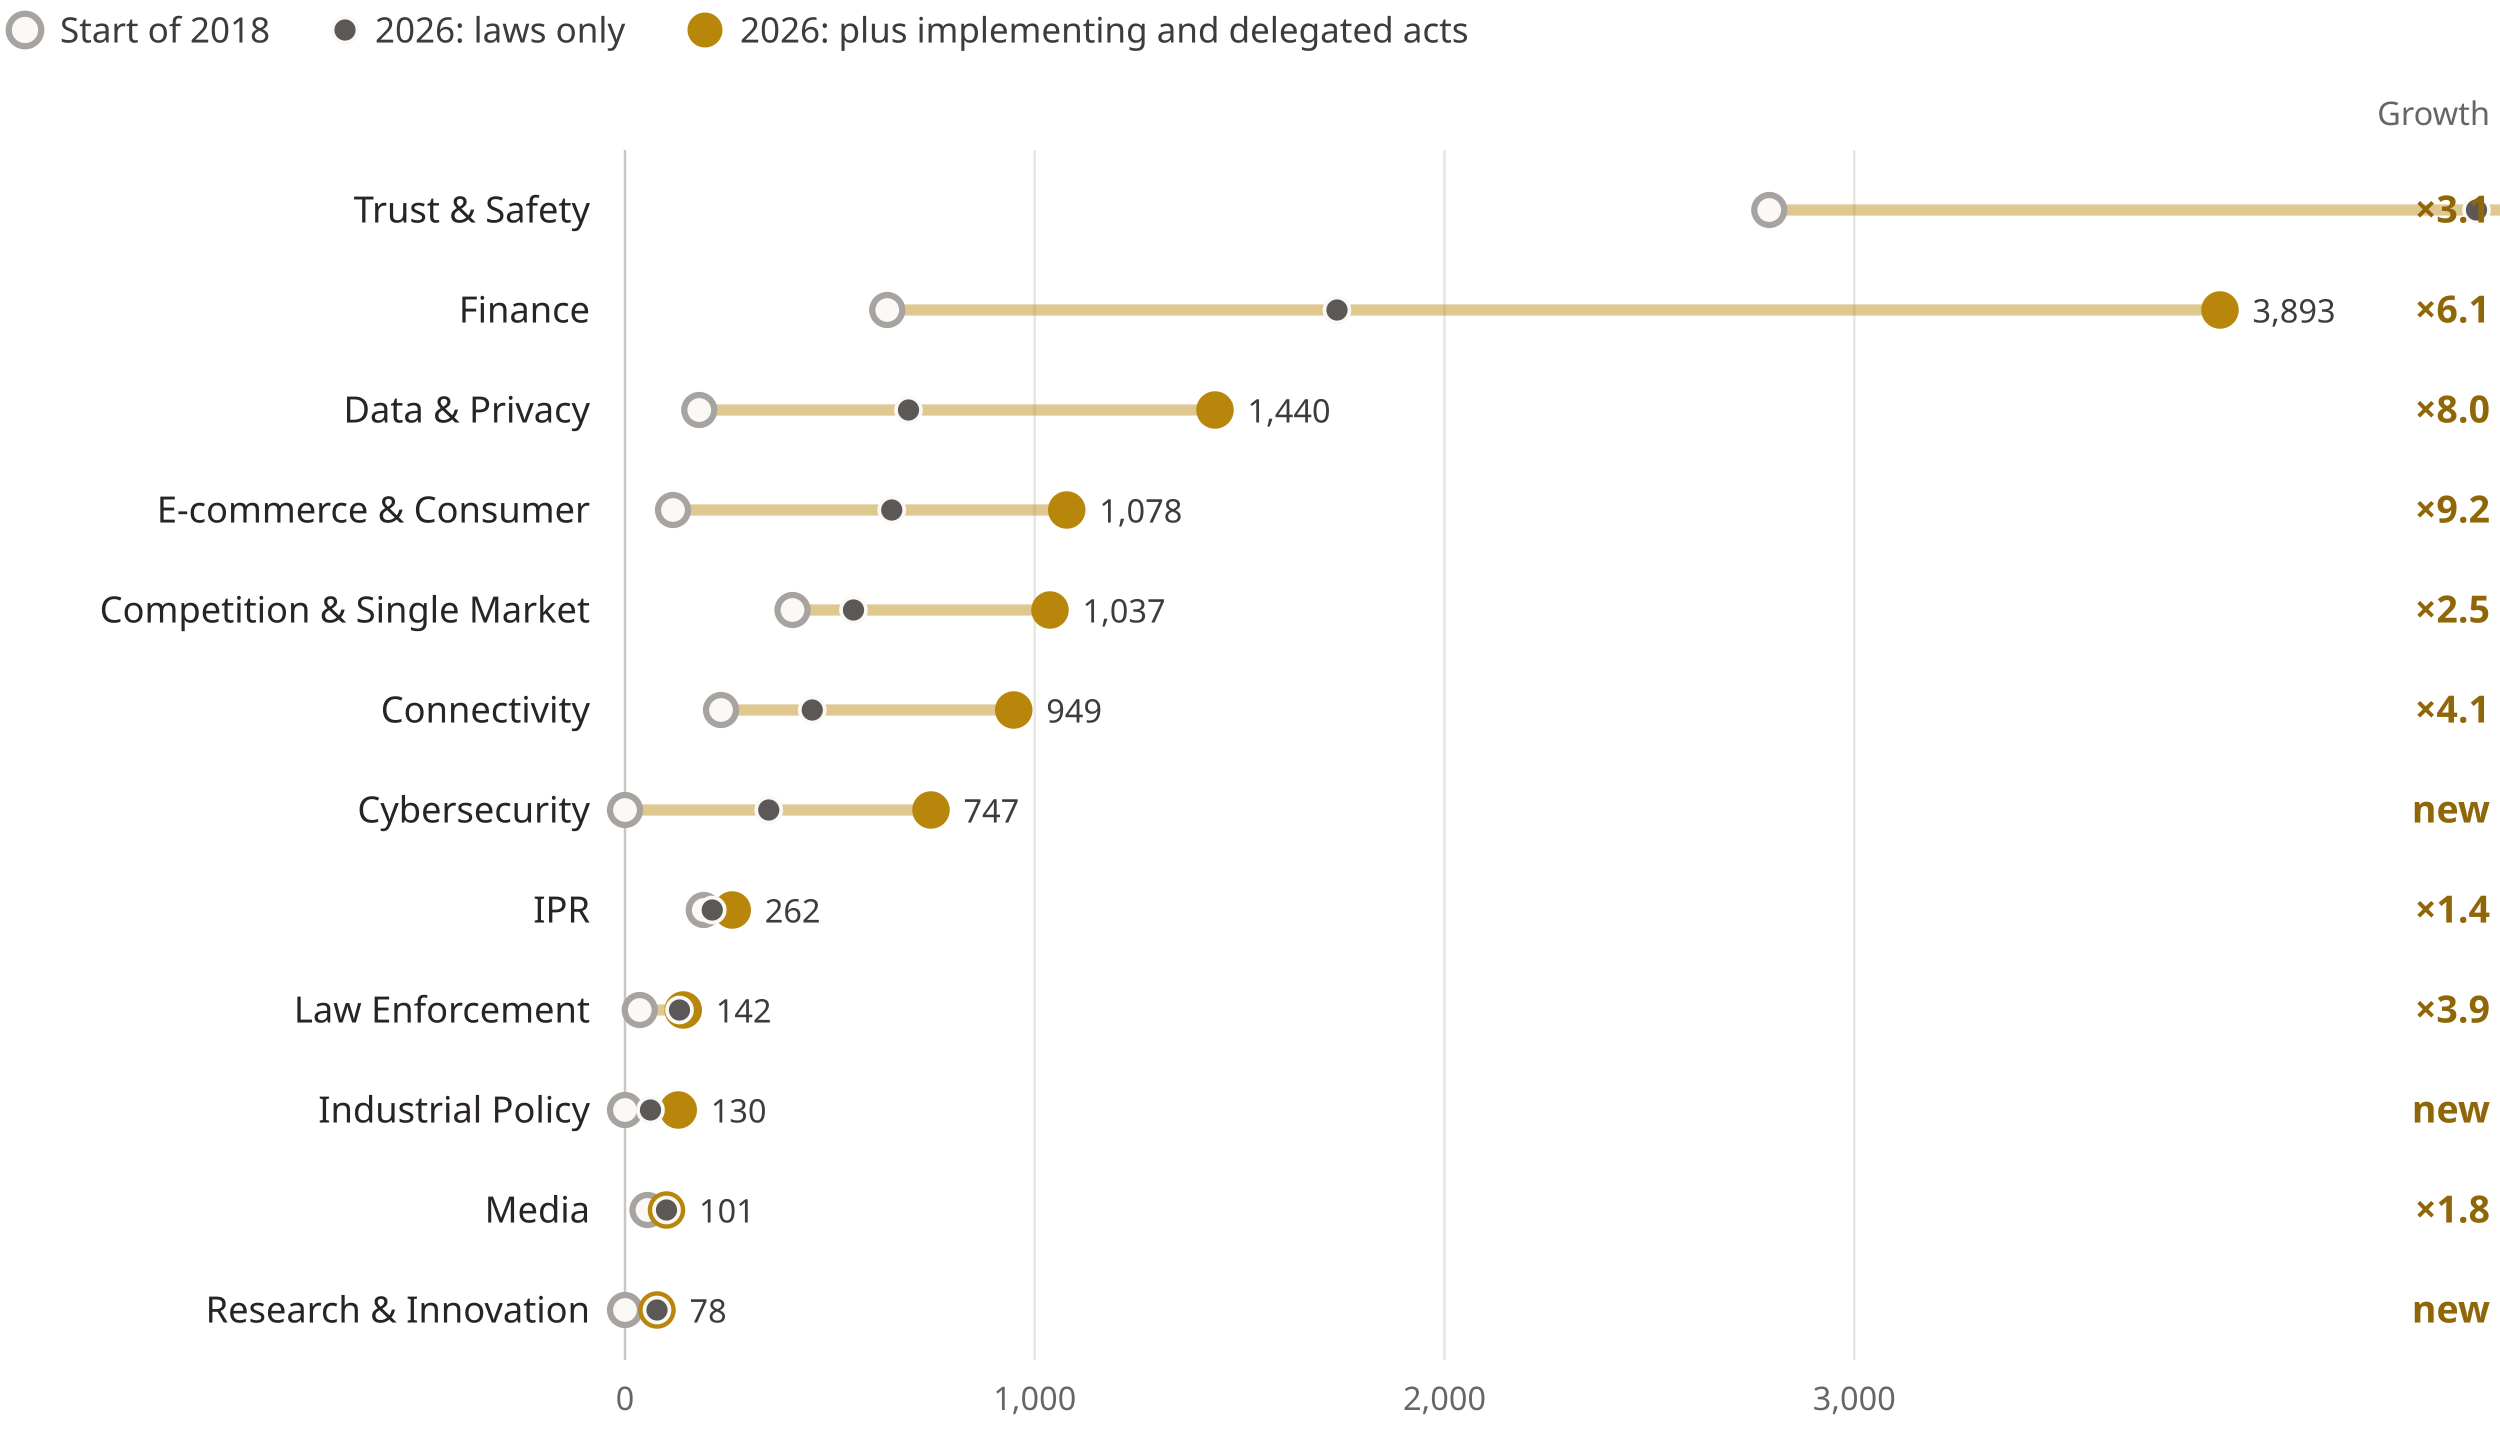
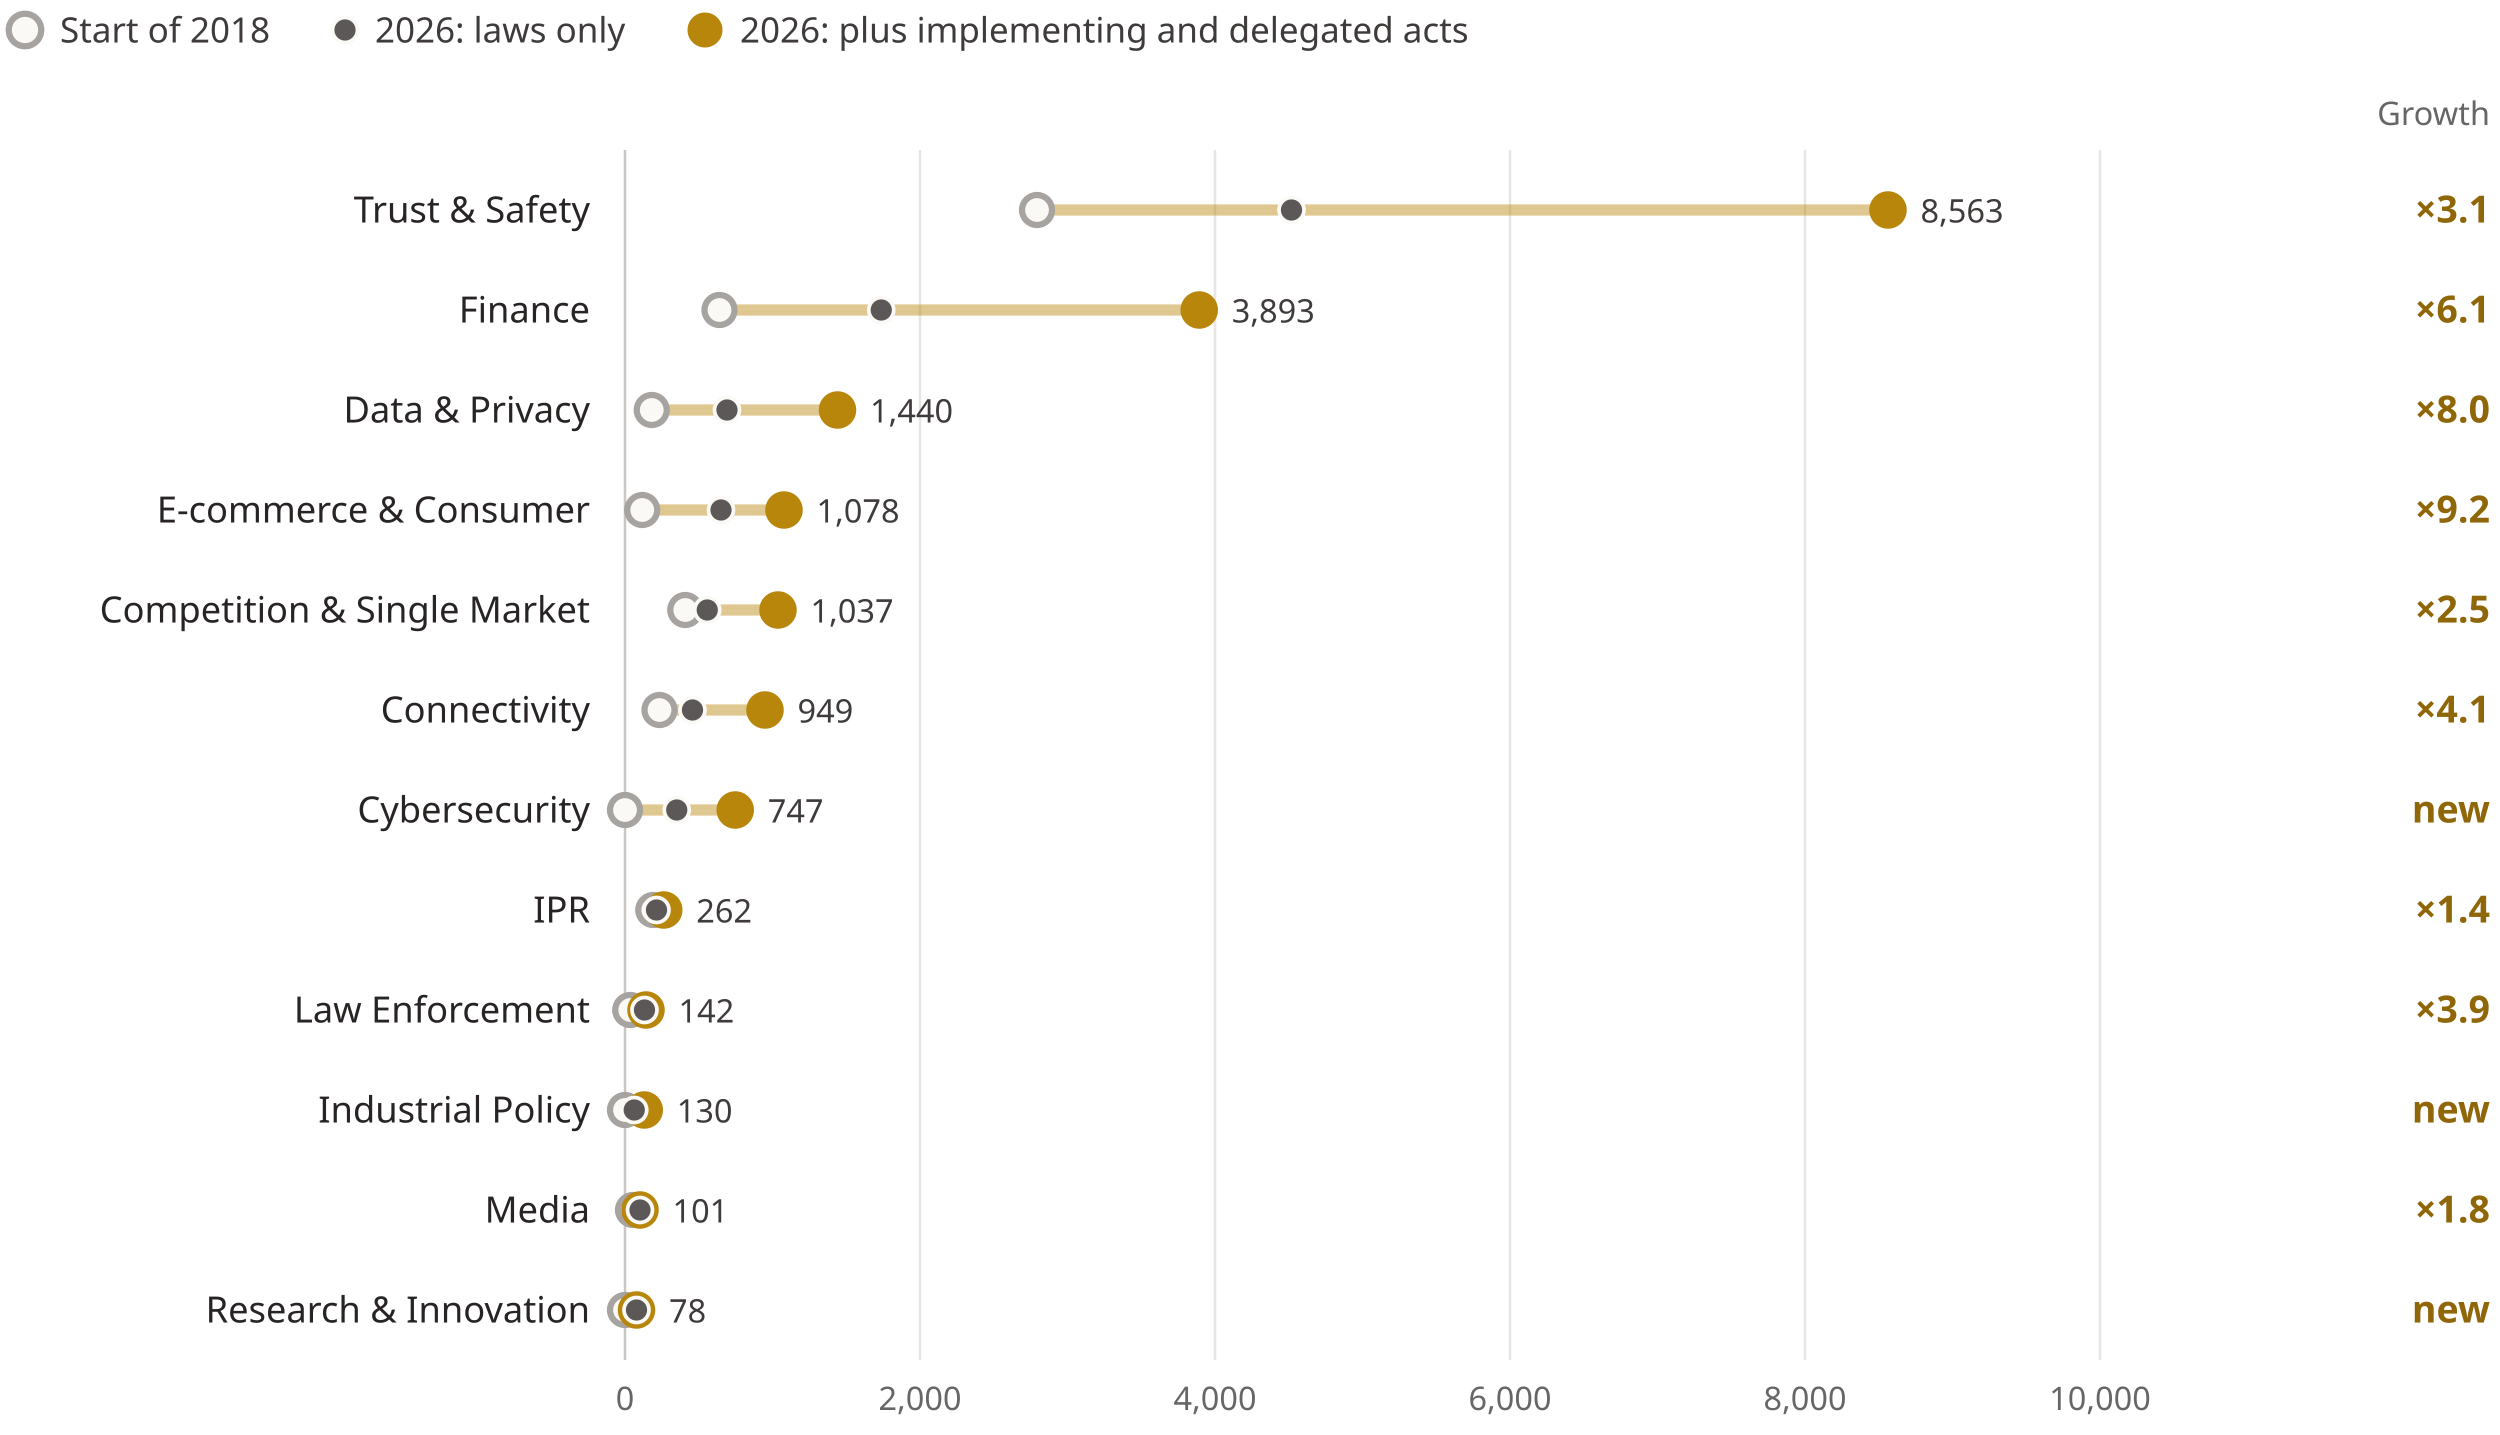
<svg viewBox="0 0 1000 574" width="100%" role="img" aria-label="EU rules for tech companies have grown in every policy area. Obligations on companies, start of 2018 to October 2026: Trust &amp; Safety 2,793 to 8,563; Finance 640 to 3,893; Data &amp; Privacy 181 to 1,440; E-commerce &amp; Consumer Protection 117 to 1,078; Competition &amp; Single Market 409 to 1,037; Connectivity 234 to 949; Cybersecurity 0 to 747; IPR 192 to 262; Law Enforcement 36 to 142; Industrial Policy 0 to 130; Media 55 to 101; Research &amp; Innovation 0 to 78. Across all areas x4.0.">
  <circle cx="10" cy="12" r="6.5" fill="#FAF9F5" stroke="#A6A3A0" stroke-width="2.5" />
  <text x="24.0" y="17.0" text-anchor="start" font-family="DM Sans, sans-serif" font-size="14" font-weight="400" fill="#3F3B3B">Start of 2018</text>
  <circle cx="138" cy="12" r="5" fill="#5C5858" stroke="#FAF9F5" stroke-width="1.5" />
  <text x="150.0" y="17.0" text-anchor="start" font-family="DM Sans, sans-serif" font-size="14" font-weight="400" fill="#3F3B3B">2026: laws only</text>
  <circle cx="282" cy="12" r="7" fill="#B8860B" />
  <text x="296.0" y="17.0" text-anchor="start" font-family="DM Sans, sans-serif" font-size="14" font-weight="400" fill="#3F3B3B">2026: plus implementing and delegated acts</text>
  <text x="996.0" y="50.0" text-anchor="end" font-family="DM Sans, sans-serif" font-size="13" font-weight="400" fill="#666666">Growth</text>
  <line x1="250.0" x2="250.0" y1="60" y2="544" stroke="#C9C6C3" />
  <text x="250.0" y="564.0" text-anchor="middle" font-family="DM Sans, sans-serif" font-size="13" font-weight="400" fill="#666666">0</text>
-   <line x1="413.9" x2="413.9" y1="60" y2="544" stroke="#E8E6E3" />
-   <text x="413.9" y="564.0" text-anchor="middle" font-family="DM Sans, sans-serif" font-size="13" font-weight="400" fill="#666666">1,000</text>
-   <line x1="577.8" x2="577.8" y1="60" y2="544" stroke="#E8E6E3" />
-   <text x="577.8" y="564.0" text-anchor="middle" font-family="DM Sans, sans-serif" font-size="13" font-weight="400" fill="#666666">2,000</text>
-   <line x1="741.7" x2="741.7" y1="60" y2="544" stroke="#E8E6E3" />
-   <text x="741.7" y="564.0" text-anchor="middle" font-family="DM Sans, sans-serif" font-size="13" font-weight="400" fill="#666666">3,000</text>
+   <line x1="368.0" x2="368.0" y1="60" y2="544" stroke="#E8E6E3" />
+   <text x="368.0" y="564.0" text-anchor="middle" font-family="DM Sans, sans-serif" font-size="13" font-weight="400" fill="#666666">2,000</text>
+   <line x1="486.0" x2="486.0" y1="60" y2="544" stroke="#E8E6E3" />
+   <text x="486.0" y="564.0" text-anchor="middle" font-family="DM Sans, sans-serif" font-size="13" font-weight="400" fill="#666666">4,000</text>
+   <line x1="604.0" x2="604.0" y1="60" y2="544" stroke="#E8E6E3" />
+   <text x="604.0" y="564.0" text-anchor="middle" font-family="DM Sans, sans-serif" font-size="13" font-weight="400" fill="#666666">6,000</text>
+   <line x1="722.0" x2="722.0" y1="60" y2="544" stroke="#E8E6E3" />
+   <text x="722.0" y="564.0" text-anchor="middle" font-family="DM Sans, sans-serif" font-size="13" font-weight="400" fill="#666666">8,000</text>
+   <line x1="840.0" x2="840.0" y1="60" y2="544" stroke="#E8E6E3" />
+   <text x="840.0" y="564.0" text-anchor="middle" font-family="DM Sans, sans-serif" font-size="13" font-weight="400" fill="#666666">10,000</text>
  <text x="236.0" y="89.0" text-anchor="end" font-family="DM Sans, sans-serif" font-size="14.5" font-weight="500" fill="#282424">Trust &amp; Safety</text>
-   <line x1="707.7" x2="1653.4" y1="84.0" y2="84.0" stroke="#B8860B" stroke-opacity="0.45" stroke-width="4.5" stroke-linecap="round" />
-   <circle cx="707.7" cy="84.0" r="6" fill="#FAF9F5" stroke="#A6A3A0" stroke-width="2.5" />
-   <circle cx="1653.4" cy="84.0" r="7.5" fill="#B8860B" />
-   <circle cx="990.6" cy="84.0" r="5" fill="#5C5858" stroke="#FAF9F5" stroke-width="1.5" />
-   <text x="1666.4" y="89.0" text-anchor="start" font-family="DM Sans, sans-serif" font-size="13" font-weight="400" fill="#3F3B3B">8,563</text>
+   <line x1="414.8" x2="755.2" y1="84.0" y2="84.0" stroke="#B8860B" stroke-opacity="0.45" stroke-width="4.5" stroke-linecap="round" />
+   <circle cx="414.8" cy="84.0" r="6" fill="#FAF9F5" stroke="#A6A3A0" stroke-width="2.5" />
+   <circle cx="755.2" cy="84.0" r="7.5" fill="#B8860B" />
+   <circle cx="516.6" cy="84.0" r="5" fill="#5C5858" stroke="#FAF9F5" stroke-width="1.5" />
+   <text x="768.2" y="89.0" text-anchor="start" font-family="DM Sans, sans-serif" font-size="13" font-weight="400" fill="#3F3B3B">8,563</text>
  <text x="996.0" y="89.0" text-anchor="end" font-family="DM Sans, sans-serif" font-size="15" font-weight="700" fill="#8F6708">×3.1</text>
  <text x="236.0" y="129.0" text-anchor="end" font-family="DM Sans, sans-serif" font-size="14.5" font-weight="500" fill="#282424">Finance</text>
-   <line x1="354.9" x2="888.0" y1="124.0" y2="124.0" stroke="#B8860B" stroke-opacity="0.45" stroke-width="4.5" stroke-linecap="round" />
-   <circle cx="354.9" cy="124.0" r="6" fill="#FAF9F5" stroke="#A6A3A0" stroke-width="2.5" />
-   <circle cx="888.0" cy="124.0" r="7.5" fill="#B8860B" />
-   <circle cx="534.8" cy="124.0" r="5" fill="#5C5858" stroke="#FAF9F5" stroke-width="1.5" />
-   <text x="901.0" y="129.0" text-anchor="start" font-family="DM Sans, sans-serif" font-size="13" font-weight="400" fill="#3F3B3B">3,893</text>
+   <line x1="287.8" x2="479.7" y1="124.0" y2="124.0" stroke="#B8860B" stroke-opacity="0.45" stroke-width="4.5" stroke-linecap="round" />
+   <circle cx="287.8" cy="124.0" r="6" fill="#FAF9F5" stroke="#A6A3A0" stroke-width="2.5" />
+   <circle cx="479.7" cy="124.0" r="7.5" fill="#B8860B" />
+   <circle cx="352.5" cy="124.0" r="5" fill="#5C5858" stroke="#FAF9F5" stroke-width="1.5" />
+   <text x="492.7" y="129.0" text-anchor="start" font-family="DM Sans, sans-serif" font-size="13" font-weight="400" fill="#3F3B3B">3,893</text>
  <text x="996.0" y="129.0" text-anchor="end" font-family="DM Sans, sans-serif" font-size="15" font-weight="700" fill="#8F6708">×6.1</text>
  <text x="236.0" y="169.0" text-anchor="end" font-family="DM Sans, sans-serif" font-size="14.5" font-weight="500" fill="#282424">Data &amp; Privacy</text>
-   <line x1="279.7" x2="486.0" y1="164.0" y2="164.0" stroke="#B8860B" stroke-opacity="0.45" stroke-width="4.5" stroke-linecap="round" />
-   <circle cx="279.7" cy="164.0" r="6" fill="#FAF9F5" stroke="#A6A3A0" stroke-width="2.5" />
-   <circle cx="486.0" cy="164.0" r="7.5" fill="#B8860B" />
-   <circle cx="363.4" cy="164.0" r="5" fill="#5C5858" stroke="#FAF9F5" stroke-width="1.5" />
-   <text x="499.0" y="169.0" text-anchor="start" font-family="DM Sans, sans-serif" font-size="13" font-weight="400" fill="#3F3B3B">1,440</text>
+   <line x1="260.7" x2="335.0" y1="164.0" y2="164.0" stroke="#B8860B" stroke-opacity="0.45" stroke-width="4.5" stroke-linecap="round" />
+   <circle cx="260.7" cy="164.0" r="6" fill="#FAF9F5" stroke="#A6A3A0" stroke-width="2.5" />
+   <circle cx="335.0" cy="164.0" r="7.5" fill="#B8860B" />
+   <circle cx="290.8" cy="164.0" r="5" fill="#5C5858" stroke="#FAF9F5" stroke-width="1.5" />
+   <text x="348.0" y="169.0" text-anchor="start" font-family="DM Sans, sans-serif" font-size="13" font-weight="400" fill="#3F3B3B">1,440</text>
  <text x="996.0" y="169.0" text-anchor="end" font-family="DM Sans, sans-serif" font-size="15" font-weight="700" fill="#8F6708">×8.0</text>
  <text x="236.0" y="209.0" text-anchor="end" font-family="DM Sans, sans-serif" font-size="14.5" font-weight="500" fill="#282424">E-commerce &amp; Consumer</text>
-   <line x1="269.2" x2="426.7" y1="204.0" y2="204.0" stroke="#B8860B" stroke-opacity="0.45" stroke-width="4.5" stroke-linecap="round" />
-   <circle cx="269.2" cy="204.0" r="6" fill="#FAF9F5" stroke="#A6A3A0" stroke-width="2.5" />
-   <circle cx="426.7" cy="204.0" r="7.5" fill="#B8860B" />
-   <circle cx="356.7" cy="204.0" r="5" fill="#5C5858" stroke="#FAF9F5" stroke-width="1.5" />
-   <text x="439.7" y="209.0" text-anchor="start" font-family="DM Sans, sans-serif" font-size="13" font-weight="400" fill="#3F3B3B">1,078</text>
+   <line x1="256.9" x2="313.6" y1="204.0" y2="204.0" stroke="#B8860B" stroke-opacity="0.45" stroke-width="4.5" stroke-linecap="round" />
+   <circle cx="256.9" cy="204.0" r="6" fill="#FAF9F5" stroke="#A6A3A0" stroke-width="2.5" />
+   <circle cx="313.6" cy="204.0" r="7.5" fill="#B8860B" />
+   <circle cx="288.4" cy="204.0" r="5" fill="#5C5858" stroke="#FAF9F5" stroke-width="1.5" />
+   <text x="326.6" y="209.0" text-anchor="start" font-family="DM Sans, sans-serif" font-size="13" font-weight="400" fill="#3F3B3B">1,078</text>
  <text x="996.0" y="209.0" text-anchor="end" font-family="DM Sans, sans-serif" font-size="15" font-weight="700" fill="#8F6708">×9.2</text>
  <text x="236.0" y="249.0" text-anchor="end" font-family="DM Sans, sans-serif" font-size="14.5" font-weight="500" fill="#282424">Competition &amp; Single Market</text>
-   <line x1="317.0" x2="420.0" y1="244.0" y2="244.0" stroke="#B8860B" stroke-opacity="0.45" stroke-width="4.5" stroke-linecap="round" />
-   <circle cx="317.0" cy="244.0" r="6" fill="#FAF9F5" stroke="#A6A3A0" stroke-width="2.5" />
-   <circle cx="420.0" cy="244.0" r="7.5" fill="#B8860B" />
-   <circle cx="341.4" cy="244.0" r="5" fill="#5C5858" stroke="#FAF9F5" stroke-width="1.5" />
-   <text x="433.0" y="249.0" text-anchor="start" font-family="DM Sans, sans-serif" font-size="13" font-weight="400" fill="#3F3B3B">1,037</text>
+   <line x1="274.1" x2="311.2" y1="244.0" y2="244.0" stroke="#B8860B" stroke-opacity="0.45" stroke-width="4.5" stroke-linecap="round" />
+   <circle cx="274.1" cy="244.0" r="6" fill="#FAF9F5" stroke="#A6A3A0" stroke-width="2.5" />
+   <circle cx="311.2" cy="244.0" r="7.5" fill="#B8860B" />
+   <circle cx="282.9" cy="244.0" r="5" fill="#5C5858" stroke="#FAF9F5" stroke-width="1.5" />
+   <text x="324.2" y="249.0" text-anchor="start" font-family="DM Sans, sans-serif" font-size="13" font-weight="400" fill="#3F3B3B">1,037</text>
  <text x="996.0" y="249.0" text-anchor="end" font-family="DM Sans, sans-serif" font-size="15" font-weight="700" fill="#8F6708">×2.5</text>
  <text x="236.0" y="289.0" text-anchor="end" font-family="DM Sans, sans-serif" font-size="14.5" font-weight="500" fill="#282424">Connectivity</text>
-   <line x1="288.4" x2="405.5" y1="284.0" y2="284.0" stroke="#B8860B" stroke-opacity="0.45" stroke-width="4.5" stroke-linecap="round" />
-   <circle cx="288.4" cy="284.0" r="6" fill="#FAF9F5" stroke="#A6A3A0" stroke-width="2.5" />
-   <circle cx="405.5" cy="284.0" r="7.5" fill="#B8860B" />
-   <circle cx="324.9" cy="284.0" r="5" fill="#5C5858" stroke="#FAF9F5" stroke-width="1.5" />
-   <text x="418.5" y="289.0" text-anchor="start" font-family="DM Sans, sans-serif" font-size="13" font-weight="400" fill="#3F3B3B">949</text>
+   <line x1="263.8" x2="306.0" y1="284.0" y2="284.0" stroke="#B8860B" stroke-opacity="0.45" stroke-width="4.5" stroke-linecap="round" />
+   <circle cx="263.8" cy="284.0" r="6" fill="#FAF9F5" stroke="#A6A3A0" stroke-width="2.5" />
+   <circle cx="306.0" cy="284.0" r="7.5" fill="#B8860B" />
+   <circle cx="277.0" cy="284.0" r="5" fill="#5C5858" stroke="#FAF9F5" stroke-width="1.5" />
+   <text x="319.0" y="289.0" text-anchor="start" font-family="DM Sans, sans-serif" font-size="13" font-weight="400" fill="#3F3B3B">949</text>
  <text x="996.0" y="289.0" text-anchor="end" font-family="DM Sans, sans-serif" font-size="15" font-weight="700" fill="#8F6708">×4.1</text>
  <text x="236.0" y="329.0" text-anchor="end" font-family="DM Sans, sans-serif" font-size="14.5" font-weight="500" fill="#282424">Cybersecurity</text>
-   <line x1="250.0" x2="372.4" y1="324.0" y2="324.0" stroke="#B8860B" stroke-opacity="0.45" stroke-width="4.5" stroke-linecap="round" />
+   <line x1="250.0" x2="294.1" y1="324.0" y2="324.0" stroke="#B8860B" stroke-opacity="0.45" stroke-width="4.5" stroke-linecap="round" />
  <circle cx="250.0" cy="324.0" r="6" fill="#FAF9F5" stroke="#A6A3A0" stroke-width="2.5" />
-   <circle cx="372.4" cy="324.0" r="7.5" fill="#B8860B" />
-   <circle cx="307.5" cy="324.0" r="5" fill="#5C5858" stroke="#FAF9F5" stroke-width="1.5" />
-   <text x="385.4" y="329.0" text-anchor="start" font-family="DM Sans, sans-serif" font-size="13" font-weight="400" fill="#3F3B3B">747</text>
+   <circle cx="294.1" cy="324.0" r="7.5" fill="#B8860B" />
+   <circle cx="270.7" cy="324.0" r="5" fill="#5C5858" stroke="#FAF9F5" stroke-width="1.5" />
+   <text x="307.1" y="329.0" text-anchor="start" font-family="DM Sans, sans-serif" font-size="13" font-weight="400" fill="#3F3B3B">747</text>
  <text x="996.0" y="329.0" text-anchor="end" font-family="DM Sans, sans-serif" font-size="15" font-weight="700" fill="#8F6708">new</text>
  <text x="236.0" y="369.0" text-anchor="end" font-family="DM Sans, sans-serif" font-size="14.5" font-weight="500" fill="#282424">IPR</text>
-   <line x1="281.5" x2="292.9" y1="364.0" y2="364.0" stroke="#B8860B" stroke-opacity="0.45" stroke-width="4.5" stroke-linecap="round" />
-   <circle cx="281.5" cy="364.0" r="6" fill="#FAF9F5" stroke="#A6A3A0" stroke-width="2.5" />
-   <circle cx="292.9" cy="364.0" r="7.5" fill="#B8860B" />
-   <circle cx="284.9" cy="364.0" r="5" fill="#5C5858" stroke="#FAF9F5" stroke-width="1.5" />
-   <text x="305.9" y="369.0" text-anchor="start" font-family="DM Sans, sans-serif" font-size="13" font-weight="400" fill="#3F3B3B">262</text>
+   <line x1="261.3" x2="265.5" y1="364.0" y2="364.0" stroke="#B8860B" stroke-opacity="0.45" stroke-width="4.5" stroke-linecap="round" />
+   <circle cx="261.3" cy="364.0" r="6" fill="#FAF9F5" stroke="#A6A3A0" stroke-width="2.5" />
+   <circle cx="265.5" cy="364.0" r="7.5" fill="#B8860B" />
+   <circle cx="262.6" cy="364.0" r="5" fill="#5C5858" stroke="#FAF9F5" stroke-width="1.5" />
+   <text x="278.5" y="369.0" text-anchor="start" font-family="DM Sans, sans-serif" font-size="13" font-weight="400" fill="#3F3B3B">262</text>
  <text x="996.0" y="369.0" text-anchor="end" font-family="DM Sans, sans-serif" font-size="15" font-weight="700" fill="#8F6708">×1.4</text>
  <text x="236.0" y="409.0" text-anchor="end" font-family="DM Sans, sans-serif" font-size="14.5" font-weight="500" fill="#282424">Law Enforcement</text>
-   <line x1="255.9" x2="273.3" y1="404.0" y2="404.0" stroke="#B8860B" stroke-opacity="0.45" stroke-width="4.5" stroke-linecap="round" />
-   <circle cx="255.9" cy="404.0" r="6" fill="#FAF9F5" stroke="#A6A3A0" stroke-width="2.5" />
-   <circle cx="273.3" cy="404.0" r="7.5" fill="#B8860B" />
-   <circle cx="271.8" cy="404.0" r="5" fill="#5C5858" stroke="#FAF9F5" stroke-width="1.5" />
-   <text x="286.3" y="409.0" text-anchor="start" font-family="DM Sans, sans-serif" font-size="13" font-weight="400" fill="#3F3B3B">142</text>
+   <line x1="252.1" x2="258.4" y1="404.0" y2="404.0" stroke="#B8860B" stroke-opacity="0.45" stroke-width="4.5" stroke-linecap="round" />
+   <circle cx="252.1" cy="404.0" r="6" fill="#FAF9F5" stroke="#A6A3A0" stroke-width="2.5" />
+   <circle cx="258.4" cy="404.0" r="7.5" fill="#B8860B" />
+   <circle cx="257.8" cy="404.0" r="5" fill="#5C5858" stroke="#FAF9F5" stroke-width="1.5" />
+   <text x="271.4" y="409.0" text-anchor="start" font-family="DM Sans, sans-serif" font-size="13" font-weight="400" fill="#3F3B3B">142</text>
  <text x="996.0" y="409.0" text-anchor="end" font-family="DM Sans, sans-serif" font-size="15" font-weight="700" fill="#8F6708">×3.9</text>
  <text x="236.0" y="449.0" text-anchor="end" font-family="DM Sans, sans-serif" font-size="14.5" font-weight="500" fill="#282424">Industrial Policy</text>
-   <line x1="250.0" x2="271.3" y1="444.0" y2="444.0" stroke="#B8860B" stroke-opacity="0.45" stroke-width="4.5" stroke-linecap="round" />
+   <line x1="250.0" x2="257.7" y1="444.0" y2="444.0" stroke="#B8860B" stroke-opacity="0.45" stroke-width="4.5" stroke-linecap="round" />
  <circle cx="250.0" cy="444.0" r="6" fill="#FAF9F5" stroke="#A6A3A0" stroke-width="2.5" />
-   <circle cx="271.3" cy="444.0" r="7.5" fill="#B8860B" />
-   <circle cx="260.2" cy="444.0" r="5" fill="#5C5858" stroke="#FAF9F5" stroke-width="1.5" />
-   <text x="284.3" y="449.0" text-anchor="start" font-family="DM Sans, sans-serif" font-size="13" font-weight="400" fill="#3F3B3B">130</text>
+   <circle cx="257.7" cy="444.0" r="7.5" fill="#B8860B" />
+   <circle cx="253.7" cy="444.0" r="5" fill="#5C5858" stroke="#FAF9F5" stroke-width="1.5" />
+   <text x="270.7" y="449.0" text-anchor="start" font-family="DM Sans, sans-serif" font-size="13" font-weight="400" fill="#3F3B3B">130</text>
  <text x="996.0" y="449.0" text-anchor="end" font-family="DM Sans, sans-serif" font-size="15" font-weight="700" fill="#8F6708">new</text>
  <text x="236.0" y="489.0" text-anchor="end" font-family="DM Sans, sans-serif" font-size="14.5" font-weight="500" fill="#282424">Media</text>
-   <line x1="259.0" x2="266.6" y1="484.0" y2="484.0" stroke="#B8860B" stroke-opacity="0.45" stroke-width="4.5" stroke-linecap="round" />
-   <circle cx="259.0" cy="484.0" r="6" fill="#FAF9F5" stroke="#A6A3A0" stroke-width="2.5" />
-   <circle cx="266.6" cy="484.0" r="7.5" fill="#B8860B" />
-   <circle cx="266.6" cy="484.0" r="5" fill="#5C5858" stroke="#FAF9F5" stroke-width="1.5" />
-   <text x="279.6" y="489.0" text-anchor="start" font-family="DM Sans, sans-serif" font-size="13" font-weight="400" fill="#3F3B3B">101</text>
+   <line x1="253.2" x2="256.0" y1="484.0" y2="484.0" stroke="#B8860B" stroke-opacity="0.45" stroke-width="4.5" stroke-linecap="round" />
+   <circle cx="253.2" cy="484.0" r="6" fill="#FAF9F5" stroke="#A6A3A0" stroke-width="2.5" />
+   <circle cx="256.0" cy="484.0" r="7.5" fill="#B8860B" />
+   <circle cx="256.0" cy="484.0" r="5" fill="#5C5858" stroke="#FAF9F5" stroke-width="1.5" />
+   <text x="269.0" y="489.0" text-anchor="start" font-family="DM Sans, sans-serif" font-size="13" font-weight="400" fill="#3F3B3B">101</text>
  <text x="996.0" y="489.0" text-anchor="end" font-family="DM Sans, sans-serif" font-size="15" font-weight="700" fill="#8F6708">×1.8</text>
  <text x="236.0" y="529.0" text-anchor="end" font-family="DM Sans, sans-serif" font-size="14.5" font-weight="500" fill="#282424">Research &amp; Innovation</text>
-   <line x1="250.0" x2="262.8" y1="524.0" y2="524.0" stroke="#B8860B" stroke-opacity="0.45" stroke-width="4.5" stroke-linecap="round" />
+   <line x1="250.0" x2="254.6" y1="524.0" y2="524.0" stroke="#B8860B" stroke-opacity="0.45" stroke-width="4.5" stroke-linecap="round" />
  <circle cx="250.0" cy="524.0" r="6" fill="#FAF9F5" stroke="#A6A3A0" stroke-width="2.5" />
-   <circle cx="262.8" cy="524.0" r="7.5" fill="#B8860B" />
-   <circle cx="262.8" cy="524.0" r="5" fill="#5C5858" stroke="#FAF9F5" stroke-width="1.5" />
-   <text x="275.8" y="529.0" text-anchor="start" font-family="DM Sans, sans-serif" font-size="13" font-weight="400" fill="#3F3B3B">78</text>
+   <circle cx="254.6" cy="524.0" r="7.5" fill="#B8860B" />
+   <circle cx="254.6" cy="524.0" r="5" fill="#5C5858" stroke="#FAF9F5" stroke-width="1.5" />
+   <text x="267.6" y="529.0" text-anchor="start" font-family="DM Sans, sans-serif" font-size="13" font-weight="400" fill="#3F3B3B">78</text>
  <text x="996.0" y="529.0" text-anchor="end" font-family="DM Sans, sans-serif" font-size="15" font-weight="700" fill="#8F6708">new</text>
</svg>
